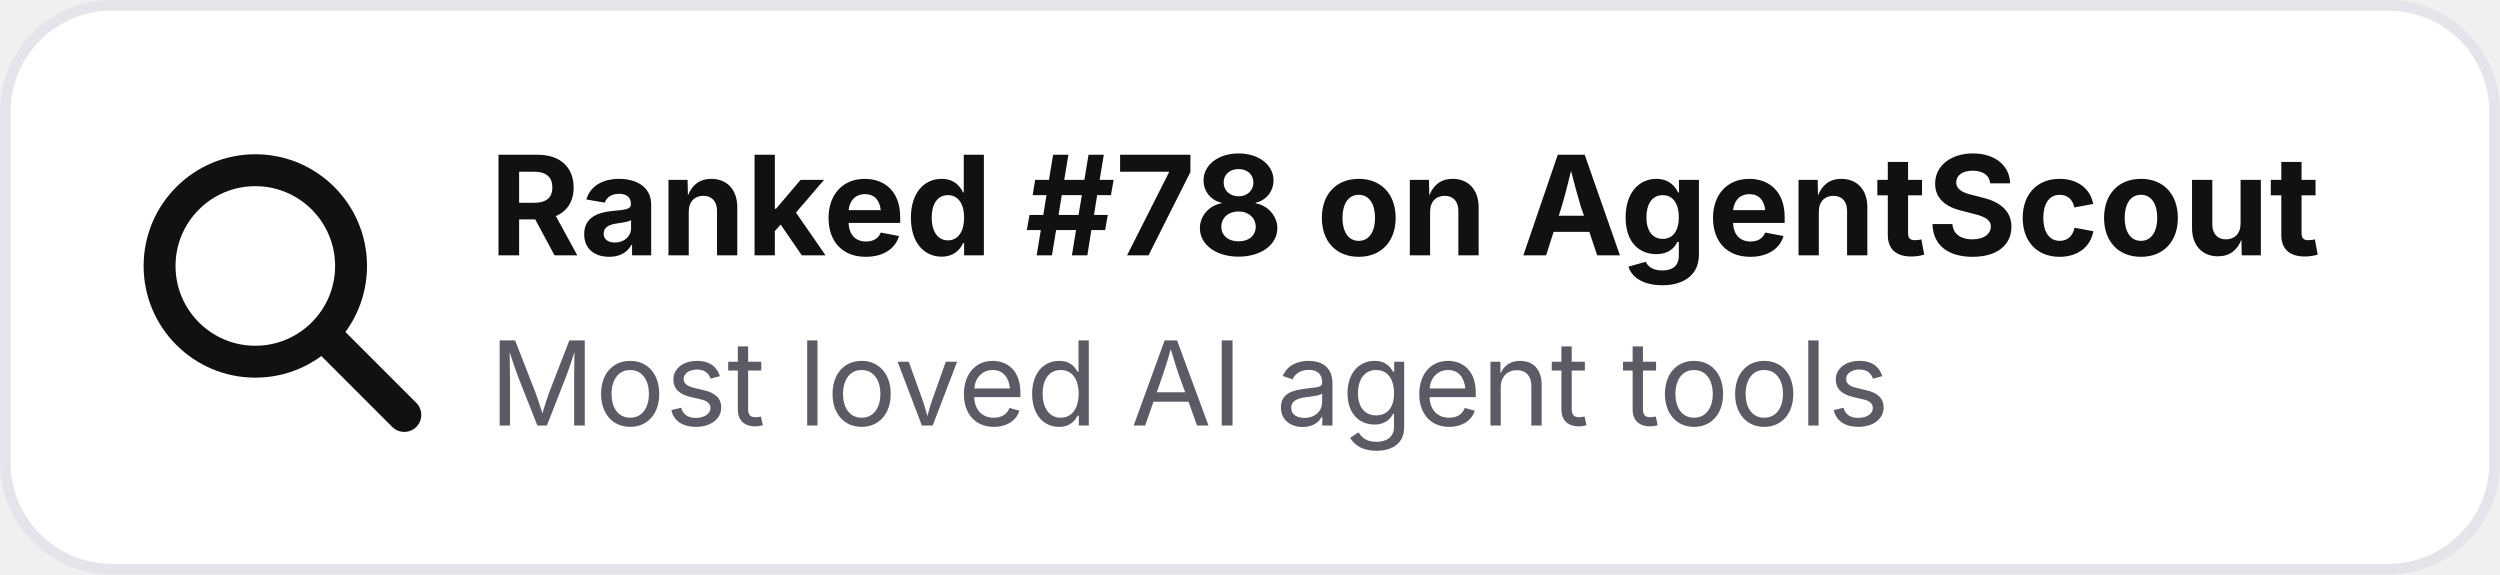
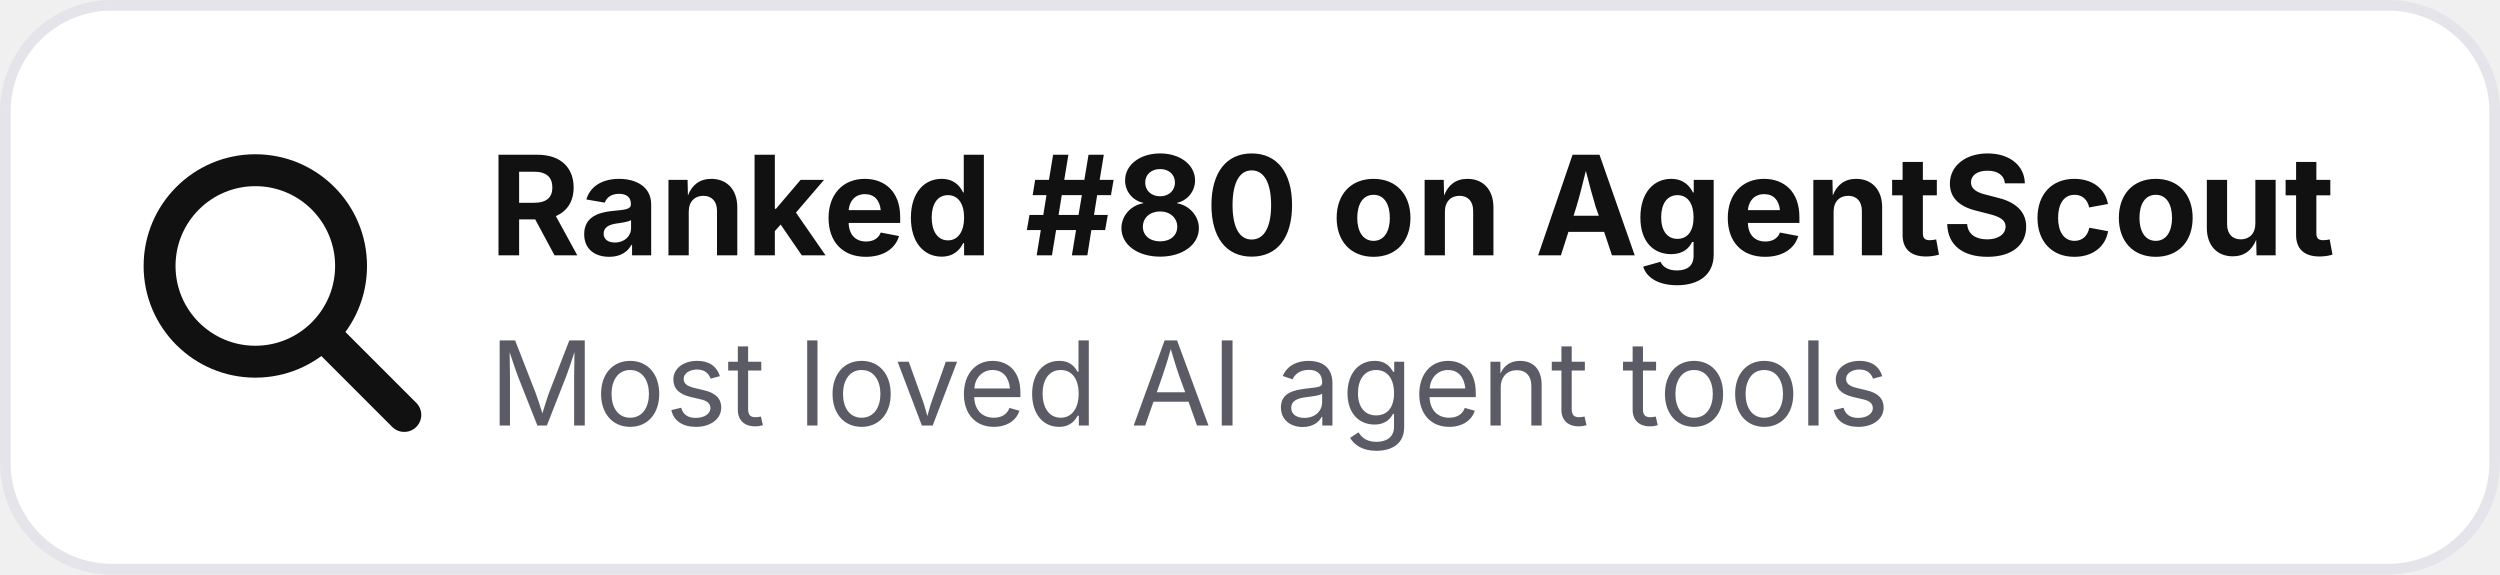
- <svg xmlns="http://www.w3.org/2000/svg" width="235" height="54" viewBox="0 0 235 54" role="img" aria-label="Ranked #78 on AgentScout">
+ <svg xmlns="http://www.w3.org/2000/svg" width="235" height="54" viewBox="0 0 235 54" role="img" aria-label="Ranked #80 on AgentScout">
  <rect x=".5" y=".5" width="234" height="53" rx="10" fill="#ffffff" stroke="#e4e4ea" />
  <circle cx="24" cy="25" r="9" fill="none" stroke="#111111" stroke-width="3" />
  <path d="M31 32l7 7" stroke="#111111" stroke-width="3.2" stroke-linecap="round" />
-   <text x="46" y="24" font-family="Inter,Segoe UI,Arial,sans-serif" font-size="13" font-weight="700" fill="#111111">Ranked #78 on AgentScout</text>
+   <text x="46" y="24" font-family="Inter,Segoe UI,Arial,sans-serif" font-size="13" font-weight="700" fill="#111111">Ranked #80 on AgentScout</text>
  <text x="46" y="40" font-family="Inter,Segoe UI,Arial,sans-serif" font-size="11" fill="#5b5b66">Most loved AI agent tools</text>
</svg>
